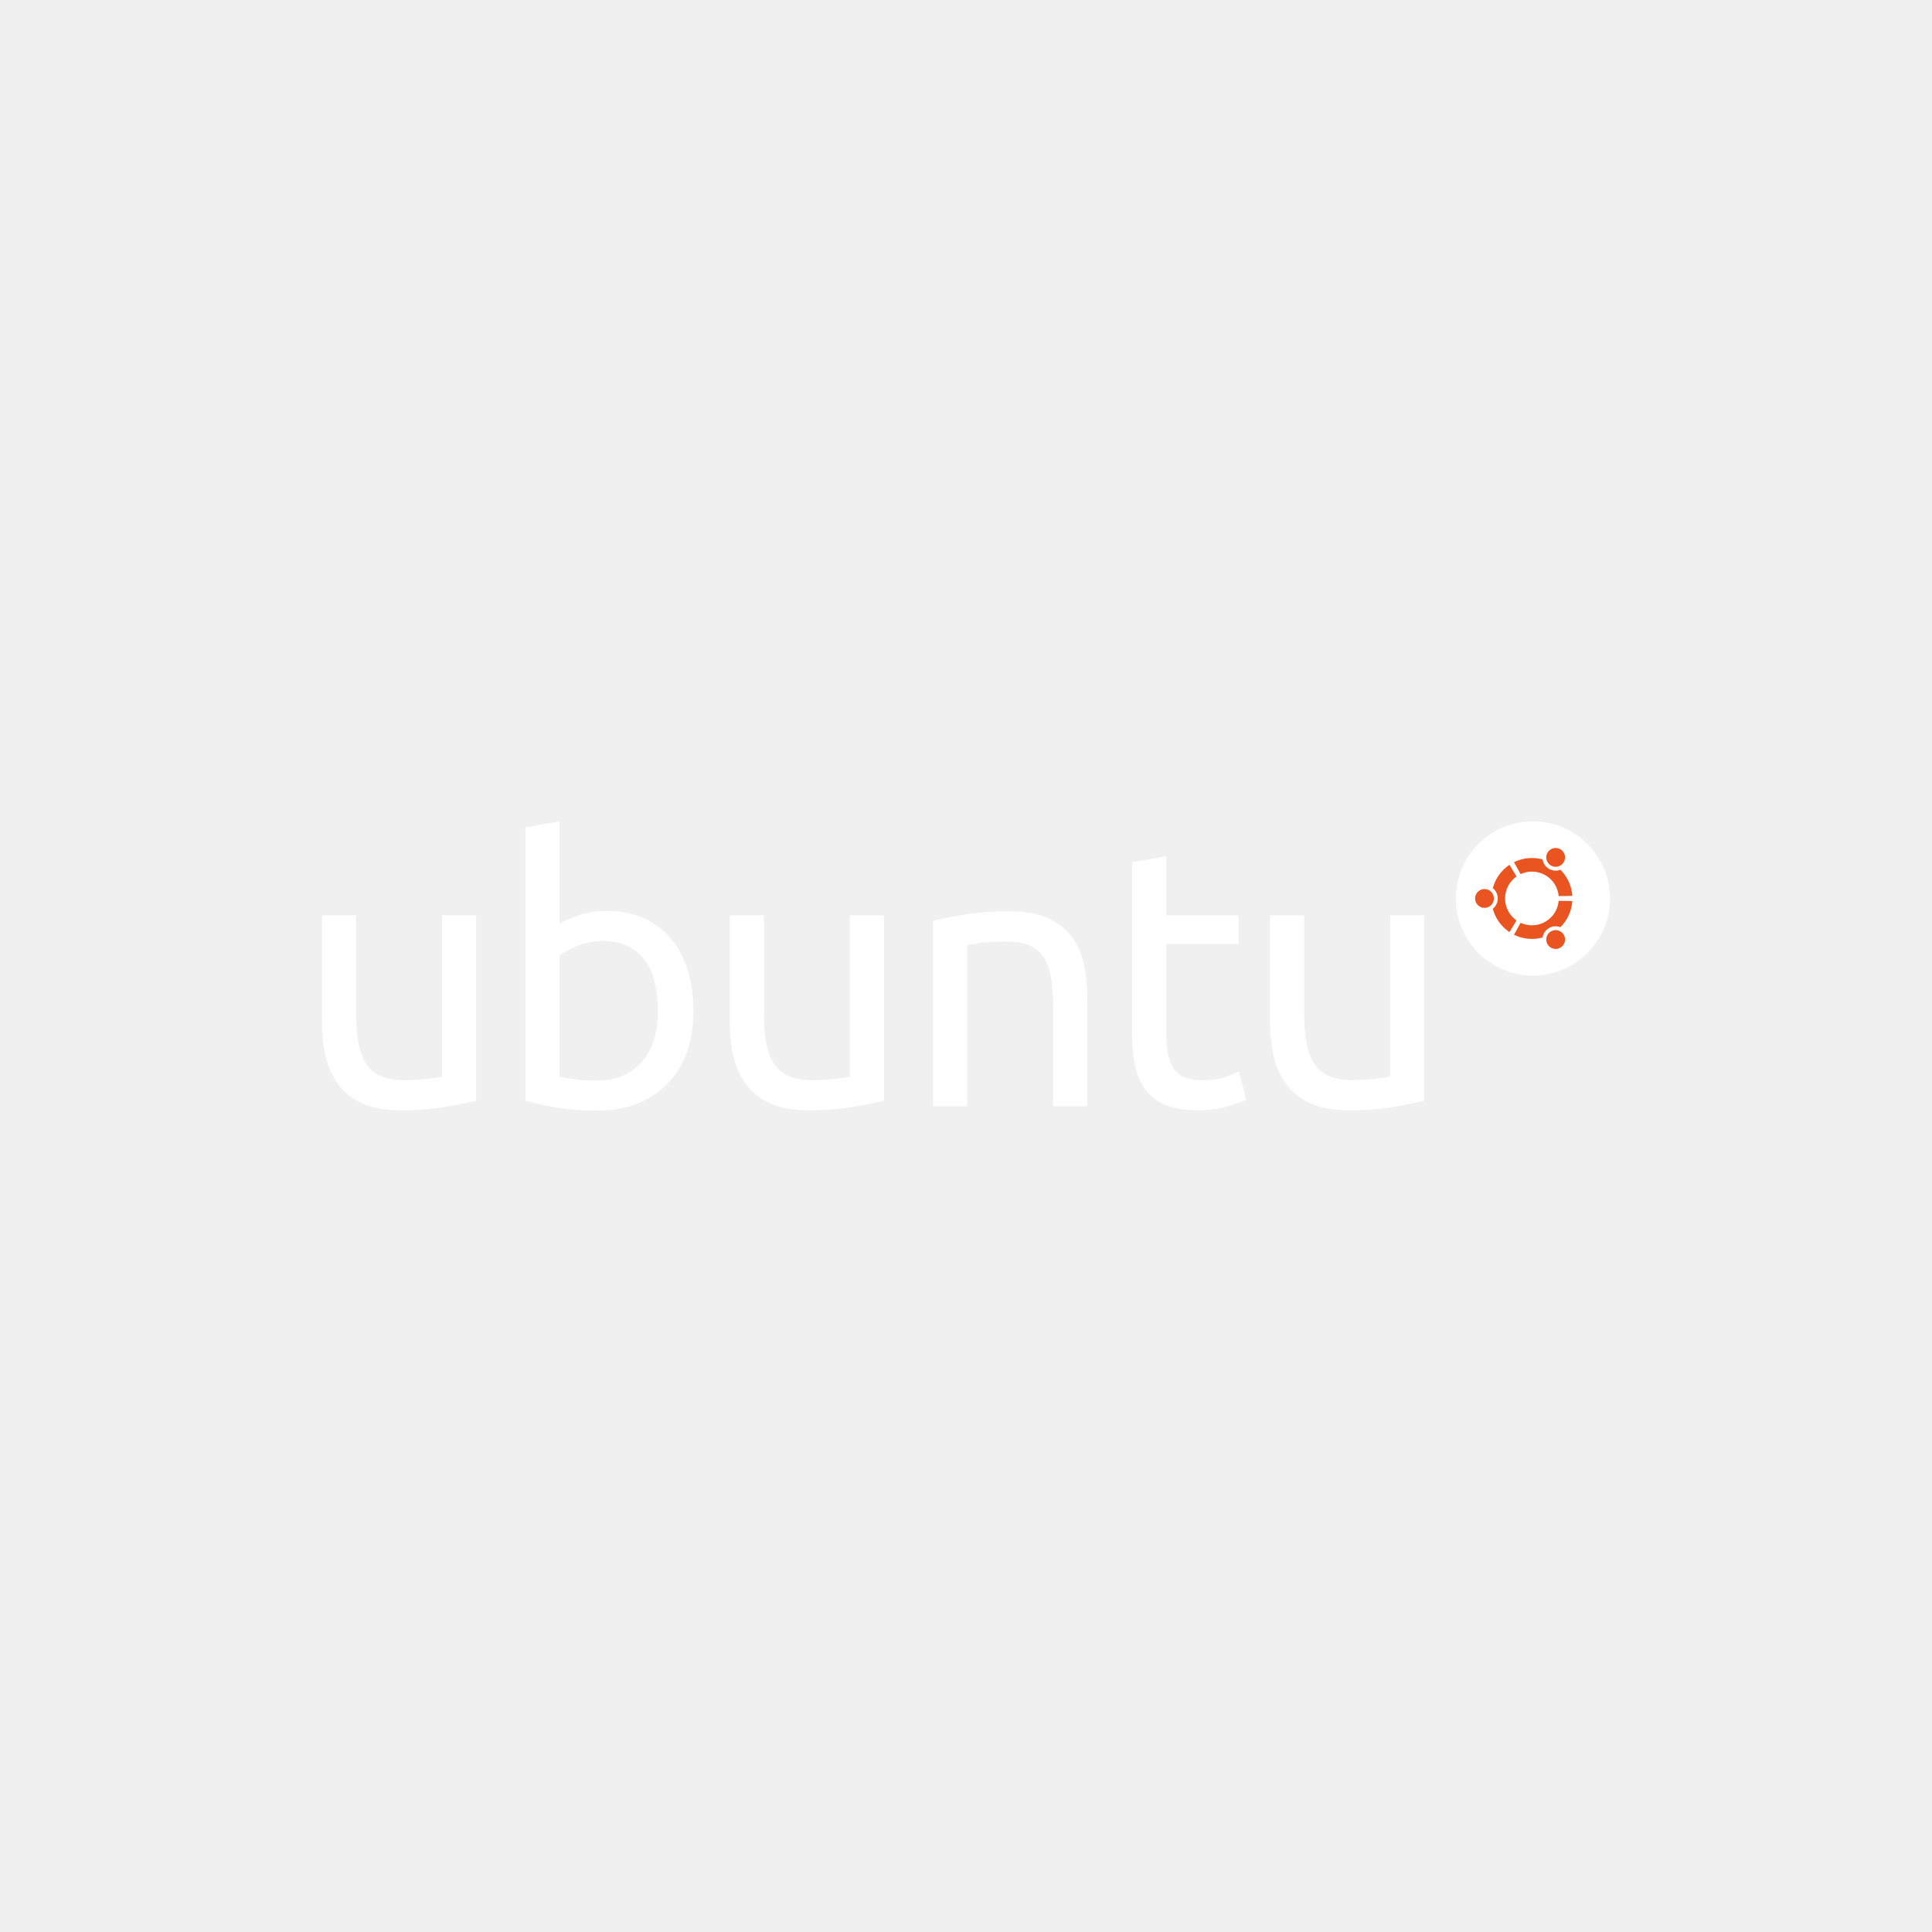
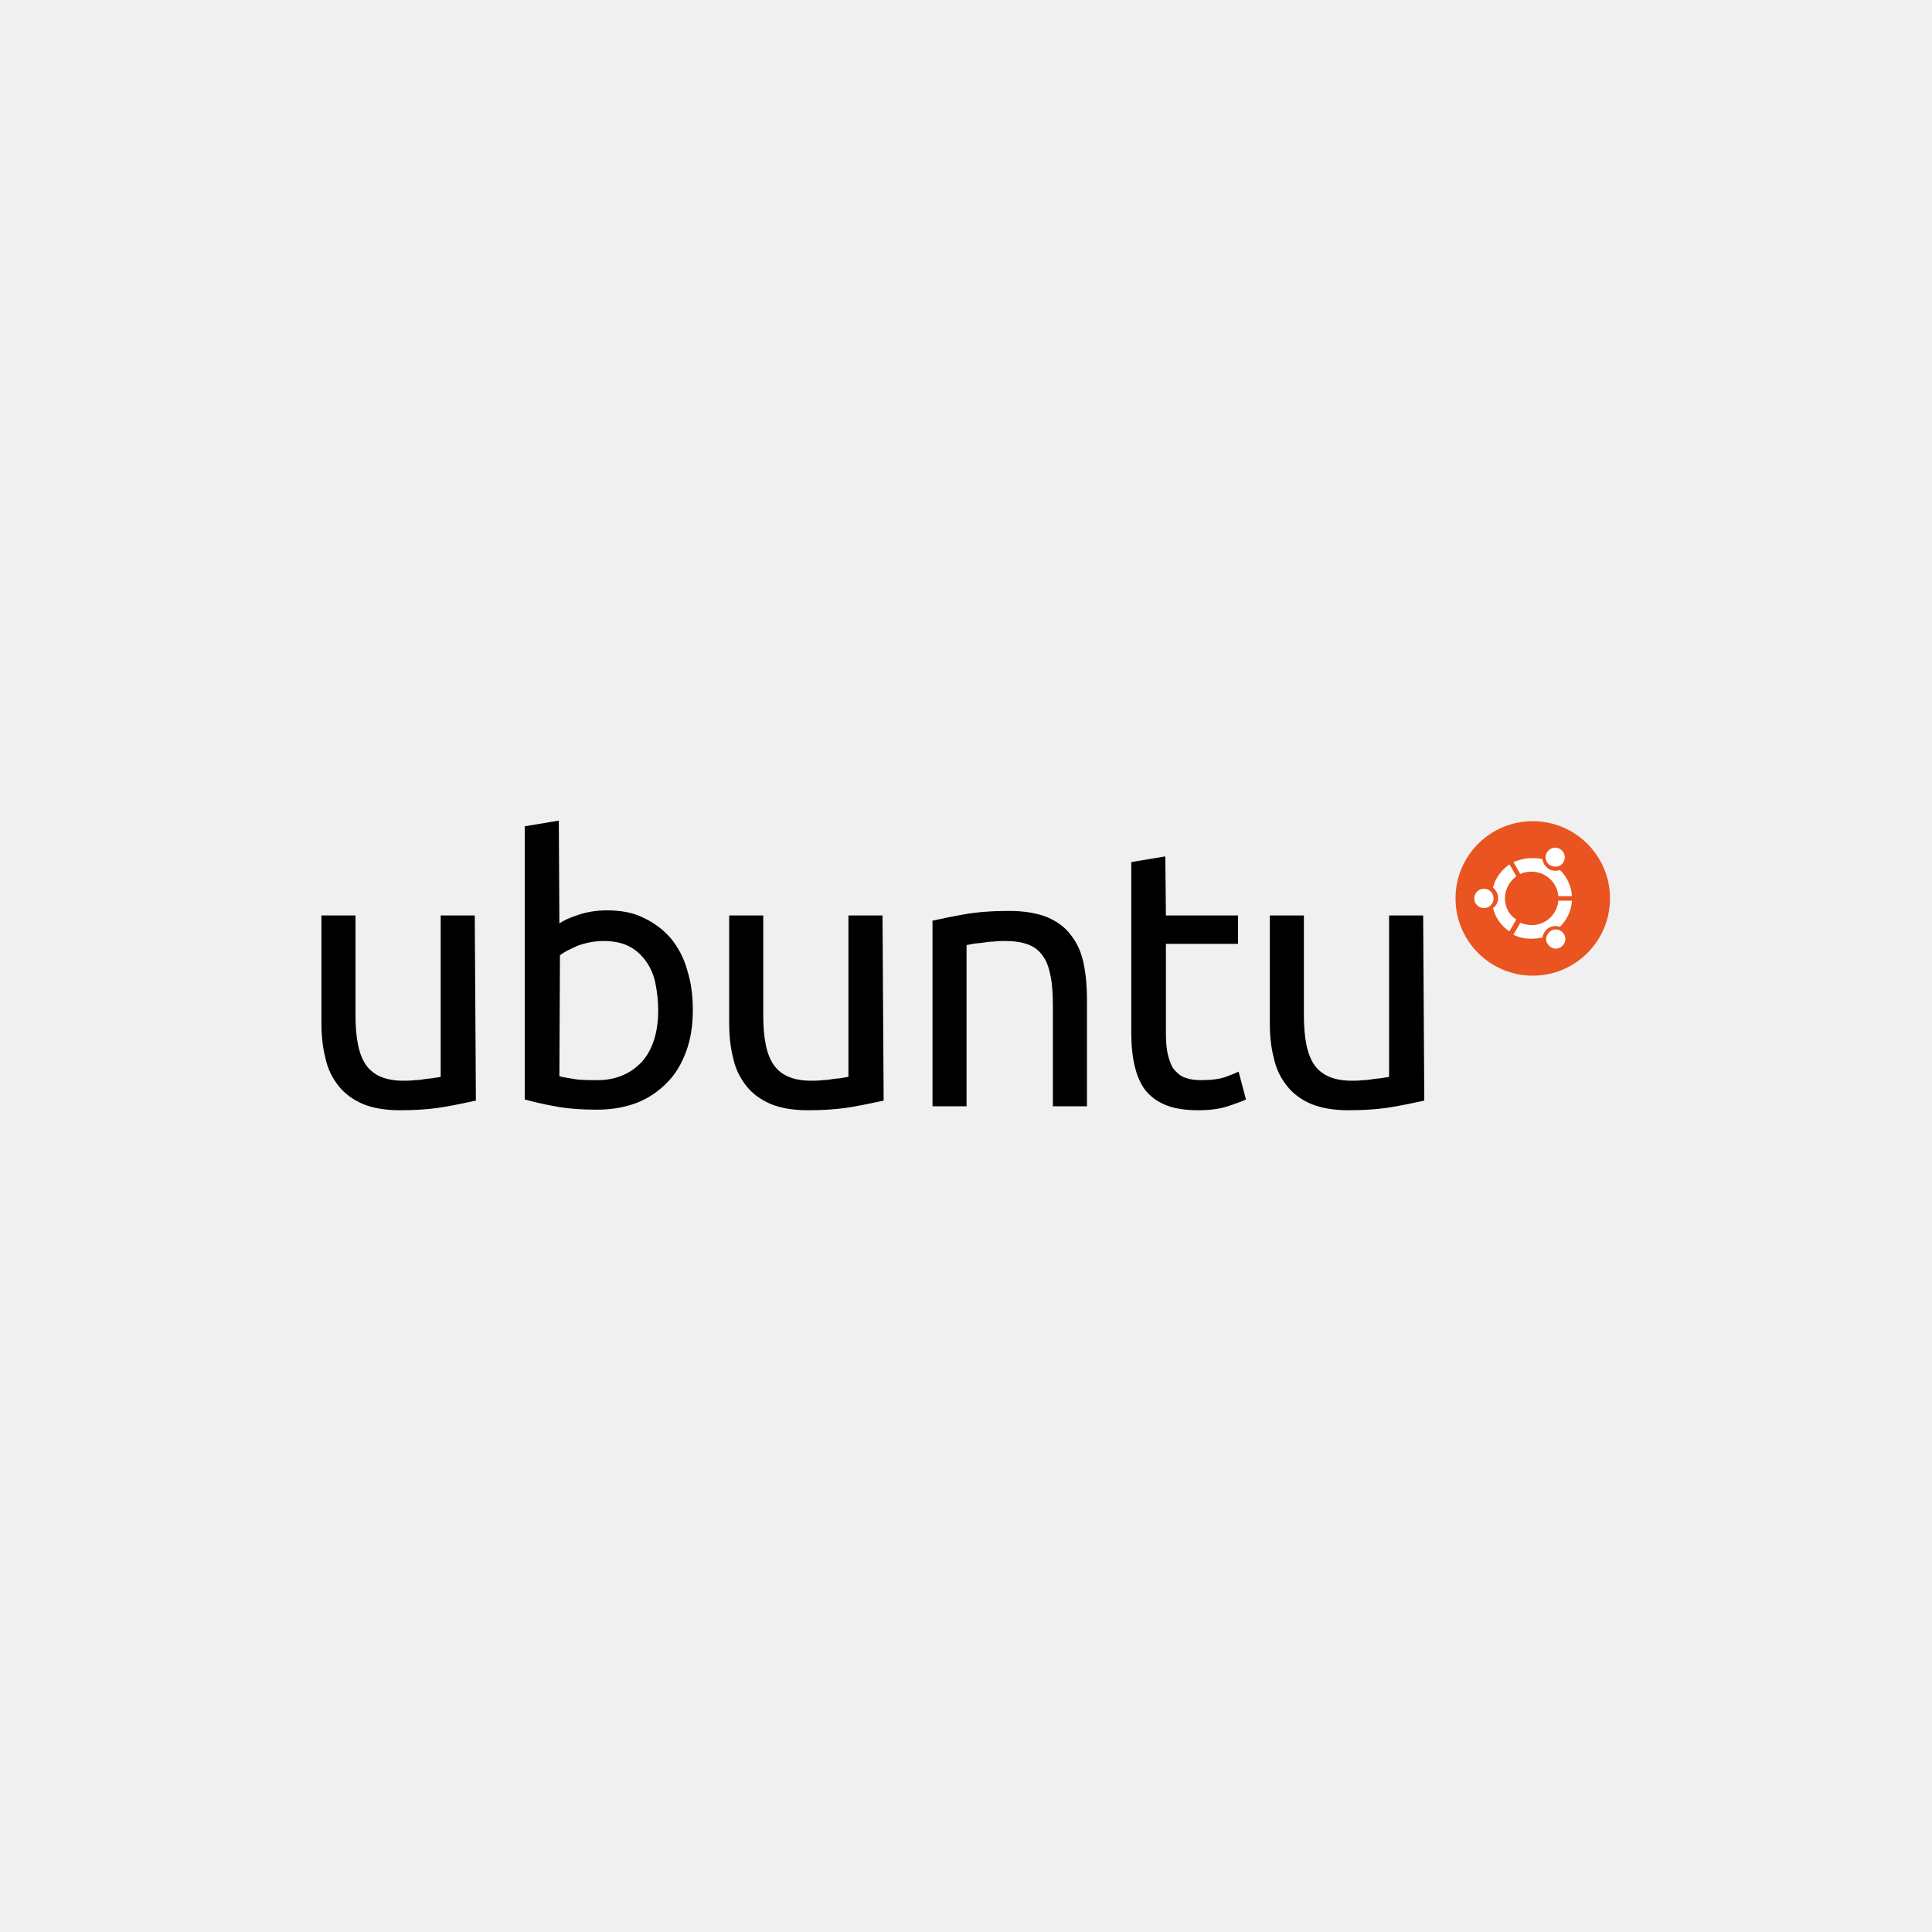
- <svg xmlns="http://www.w3.org/2000/svg" version="1.1" id="ubuntu__x5F__white_x26_orange_x28_cof_x29_" x="0px" y="0px" width="120mm" height="120mm" viewBox="0 0 425.197 425.197" enable-background="new 0 0 425.197 209.764" xml:space="preserve">
-   <defs id="defs37" />
-   <g id="g3" transform="translate(0,215.433)" />
-   <g id="g5" transform="translate(0,215.433)" />
-   <g id="g7" transform="translate(0,215.433)" />
-   <g id="g9" transform="translate(0,215.433)" />
-   <g id="g11" transform="translate(0,107.718)">
-     <g id="g13">
-       <path d="m 104.798,134.53 c -1.725,0.432 -3.999,0.889 -6.826,1.374 -2.83,0.483 -6.102,0.726 -9.817,0.726 -3.23,0 -5.952,-0.472 -8.159,-1.413 -2.209,-0.941 -3.986,-2.274 -5.332,-3.998 -1.348,-1.724 -2.316,-3.757 -2.908,-6.101 -0.594,-2.341 -0.889,-4.939 -0.889,-7.795 l 0,-23.589 7.513,0 0,21.973 c 0,5.117 0.808,8.779 2.424,10.986 1.616,2.211 4.334,3.314 8.159,3.314 0.809,0 1.642,-0.029 2.505,-0.083 0.86,-0.053 1.67,-0.122 2.425,-0.202 0.752,-0.081 1.439,-0.161 2.059,-0.242 0.619,-0.08 1.064,-0.173 1.334,-0.283 l 0,-35.463 7.514,0 0,40.796 z" id="path15" style="fill:#ffffff" />
-       <path d="m 123.134,95.591 c 0.915,-0.592 2.304,-1.211 4.161,-1.857 1.857,-0.646 3.999,-0.969 6.422,-0.969 3.016,0 5.696,0.539 8.039,1.615 2.342,1.078 4.322,2.584 5.938,4.523 1.614,1.939 2.839,4.256 3.675,6.947 0.834,2.695 1.253,5.656 1.253,8.888 0,3.392 -0.5,6.45 -1.494,9.168 -0.999,2.72 -2.412,5.021 -4.242,6.907 -1.832,1.885 -4.039,3.34 -6.625,4.362 -2.584,1.023 -5.493,1.535 -8.725,1.535 -3.502,0 -6.598,-0.244 -9.289,-0.728 -2.693,-0.485 -4.902,-0.97 -6.625,-1.454 l 0,-60.181 7.513,-1.293 0,22.537 z m 0,33.606 c 0.755,0.216 1.818,0.42 3.192,0.605 1.373,0.191 3.082,0.284 5.129,0.284 4.039,0 7.271,-1.334 9.693,-3.999 2.425,-2.666 3.637,-6.45 3.637,-11.349 0,-2.153 -0.216,-4.173 -0.646,-6.062 -0.432,-1.883 -1.132,-3.514 -2.102,-4.885 -0.969,-1.375 -2.222,-2.451 -3.756,-3.232 -1.534,-0.781 -3.38,-1.172 -5.533,-1.172 -2.049,0 -3.932,0.352 -5.654,1.051 -1.727,0.701 -3.045,1.428 -3.96,2.182 l 0,26.577 z" id="path17" style="fill:#ffffff" />
-       <path d="m 194.546,134.53 c -1.725,0.432 -4,0.889 -6.826,1.374 -2.827,0.483 -6.1,0.726 -9.816,0.726 -3.23,0 -5.95,-0.472 -8.158,-1.413 -2.209,-0.941 -3.986,-2.274 -5.331,-3.998 -1.348,-1.724 -2.315,-3.757 -2.909,-6.101 -0.593,-2.341 -0.889,-4.939 -0.889,-7.795 l 0,-23.589 7.512,0 0,21.973 c 0,5.117 0.809,8.779 2.424,10.986 1.617,2.211 4.336,3.314 8.159,3.314 0.81,0 1.644,-0.029 2.505,-0.083 0.859,-0.053 1.668,-0.122 2.424,-0.202 0.754,-0.081 1.44,-0.161 2.061,-0.242 0.618,-0.08 1.062,-0.173 1.331,-0.283 l 0,-35.463 7.514,0 0,40.796 z" id="path19" style="fill:#ffffff" />
-       <path d="m 205.37,94.947 c 1.723,-0.432 4.01,-0.889 6.867,-1.375 2.852,-0.484 6.138,-0.727 9.854,-0.727 3.34,0 6.113,0.473 8.32,1.414 2.208,0.943 3.972,2.262 5.293,3.959 1.317,1.695 2.246,3.729 2.786,6.098 0.538,2.373 0.808,4.984 0.808,7.837 l 0,23.588 -7.513,0 0,-21.973 c 0,-2.584 -0.176,-4.791 -0.525,-6.624 -0.351,-1.833 -0.929,-3.313 -1.737,-4.442 -0.808,-1.133 -1.885,-1.953 -3.231,-2.465 -1.346,-0.514 -3.018,-0.768 -5.007,-0.768 -0.811,0 -1.645,0.027 -2.504,0.08 -0.862,0.055 -1.686,0.121 -2.464,0.203 -0.784,0.08 -1.481,0.176 -2.102,0.281 -0.62,0.109 -1.063,0.189 -1.333,0.242 l 0,35.464 -7.512,0 0,-40.792 z" id="path21" style="fill:#ffffff" />
-       <path d="m 256.665,93.734 15.914,0 0,6.301 -15.914,0 0,19.388 c 0,2.1 0.161,3.84 0.485,5.212 0.324,1.372 0.809,2.451 1.454,3.229 0.646,0.781 1.452,1.333 2.423,1.656 0.97,0.324 2.1,0.487 3.392,0.487 2.314,0 4.147,-0.258 5.494,-0.771 1.345,-0.511 2.262,-0.874 2.748,-1.09 l 1.614,6.141 c -0.755,0.378 -2.088,0.863 -3.999,1.453 -1.912,0.593 -4.078,0.889 -6.502,0.889 -2.856,0 -5.212,-0.362 -7.07,-1.089 -1.856,-0.729 -3.351,-1.817 -4.482,-3.273 -1.131,-1.453 -1.925,-3.243 -2.382,-5.372 -0.46,-2.126 -0.688,-4.59 -0.688,-7.391 l 0,-37.483 7.513,-1.293 0,13.006 z" id="path23" style="fill:#ffffff" />
-       <path d="m 313.455,134.53 c -1.726,0.432 -3.999,0.889 -6.826,1.374 -2.827,0.483 -6.101,0.726 -9.814,0.726 -3.232,0 -5.952,-0.472 -8.161,-1.413 -2.209,-0.941 -3.986,-2.274 -5.33,-3.998 -1.348,-1.724 -2.316,-3.757 -2.91,-6.101 -0.592,-2.341 -0.889,-4.939 -0.889,-7.795 l 0,-23.589 7.515,0 0,21.973 c 0,5.117 0.808,8.779 2.424,10.986 1.614,2.211 4.334,3.314 8.159,3.314 0.807,0 1.641,-0.029 2.504,-0.083 0.859,-0.053 1.667,-0.122 2.422,-0.202 0.754,-0.081 1.441,-0.161 2.061,-0.242 0.617,-0.08 1.063,-0.173 1.334,-0.283 l 0,-35.463 7.513,0 0,40.796 z" id="path25" style="fill:#ffffff" />
-     </g>
-     <g id="g27">
-       <circle cx="337.365" cy="90.017" r="16.966" id="circle29" style="fill:#ffffff" />
-       <g id="g31">
-         <path d="m 328.784,90.017 c 0,1.144 -0.928,2.071 -2.071,2.071 -1.145,0 -2.072,-0.928 -2.072,-2.071 0,-1.145 0.928,-2.073 2.072,-2.073 1.143,0 2.071,0.928 2.071,2.073 z m 11.79,10.075 c 0.571,0.991 1.838,1.33 2.829,0.758 0.991,-0.572 1.331,-1.839 0.757,-2.831 -0.571,-0.991 -1.838,-1.33 -2.828,-0.758 -0.992,0.572 -1.332,1.839 -0.758,2.831 z m 3.586,-18.079 c 0.574,-0.991 0.234,-2.258 -0.757,-2.83 -0.991,-0.572 -2.258,-0.232 -2.829,0.759 -0.574,0.991 -0.234,2.258 0.758,2.831 0.99,0.57 2.258,0.231 2.828,-0.76 z m -7.012,2.094 c 3.088,0 5.621,2.368 5.886,5.385 l 2.999,-0.046 c -0.143,-2.244 -1.115,-4.261 -2.614,-5.749 -0.795,0.307 -1.716,0.265 -2.509,-0.194 -0.797,-0.458 -1.292,-1.236 -1.424,-2.078 -0.746,-0.202 -1.529,-0.311 -2.338,-0.311 -1.418,0 -2.758,0.333 -3.948,0.922 l 1.458,2.62 c 0.758,-0.352 1.602,-0.549 2.49,-0.549 z m -5.91,5.91 c 0,-2 0.994,-3.767 2.514,-4.836 l -1.539,-2.573 c -1.783,1.19 -3.112,3.008 -3.673,5.137 0.663,0.534 1.089,1.354 1.089,2.272 0,0.918 -0.426,1.737 -1.089,2.271 0.561,2.129 1.89,3.947 3.673,5.138 l 1.539,-2.573 c -1.52,-1.071 -2.514,-2.837 -2.514,-4.836 z m 5.91,5.908 c -0.889,0 -1.732,-0.197 -2.49,-0.548 l -1.458,2.62 c 1.19,0.59 2.53,0.921 3.948,0.921 0.809,0 1.592,-0.107 2.338,-0.311 0.132,-0.842 0.627,-1.619 1.424,-2.078 0.793,-0.458 1.714,-0.5 2.509,-0.193 1.499,-1.488 2.472,-3.506 2.614,-5.75 l -2.999,-0.047 c -0.264,3.02 -2.798,5.386 -5.886,5.386 z" id="path33" style="fill:#e95420" />
-       </g>
-     </g>
+ <svg xmlns="http://www.w3.org/2000/svg" version="1.1" id="ubuntu__x5F__white_x26_orange_x28_cof_x29_" x="0px" y="0px" viewBox="0 0 340.2 340.2" style="enable-background:new 0 0 340.2 340.2;" xml:space="preserve">
+   <style type="text/css">
+ 	.st0{fill:#E95420;}
+ 	.st1{fill:#FFFFFF;}
+ </style>
+   <g id="g3" transform="translate(0,215.433)">
+ </g>
+   <g id="g5" transform="translate(0,215.433)">
+ </g>
+   <g id="g7" transform="translate(0,215.433)">
+ </g>
+   <g id="g9" transform="translate(0,215.433)">
+ </g>
+   <g id="g13">
+     <path id="path15" d="M83.8,193.8c-1.4,0.3-3.2,0.7-5.5,1.1c-2.3,0.4-4.9,0.6-7.9,0.6   c-2.6,0-4.8-0.4-6.5-1.1c-1.8-0.8-3.2-1.8-4.3-3.2c-1.1-1.4-1.9-3-2.3-4.9c-0.5-1.9-0.7-4-0.7-6.2v-18.9h6v17.6   c0,4.1,0.6,7,1.9,8.8c1.3,1.8,3.5,2.7,6.5,2.7c0.6,0,1.3,0,2-0.1c0.7,0,1.3-0.1,1.9-0.2c0.6-0.1,1.2-0.1,1.6-0.2   c0.5-0.1,0.9-0.1,1.1-0.2v-28.4h6L83.8,193.8L83.8,193.8z" />
+     <path id="path17" d="M98.5,162.6c0.7-0.5,1.8-1,3.3-1.5c1.5-0.5,3.2-0.8,5.1-0.8   c2.4,0,4.6,0.4,6.4,1.3c1.9,0.9,3.5,2.1,4.8,3.6c1.3,1.6,2.3,3.4,2.9,5.6c0.7,2.2,1,4.5,1,7.1c0,2.7-0.4,5.2-1.2,7.3   c-0.8,2.2-1.9,4-3.4,5.5c-1.5,1.5-3.2,2.7-5.3,3.5c-2.1,0.8-4.4,1.2-7,1.2c-2.8,0-5.3-0.2-7.4-0.6c-2.2-0.4-3.9-0.8-5.3-1.2v-48.1   l6-1L98.5,162.6L98.5,162.6z M98.5,189.5c0.6,0.2,1.5,0.3,2.6,0.5c1.1,0.2,2.5,0.2,4.1,0.2c3.2,0,5.8-1.1,7.8-3.2   c1.9-2.1,2.9-5.2,2.9-9.1c0-1.7-0.2-3.3-0.5-4.8c-0.3-1.5-0.9-2.8-1.7-3.9c-0.8-1.1-1.8-2-3-2.6s-2.7-0.9-4.4-0.9   c-1.6,0-3.1,0.3-4.5,0.8c-1.4,0.6-2.4,1.1-3.2,1.7L98.5,189.5L98.5,189.5z" />
+     <path id="path19" d="M155.6,193.8c-1.4,0.3-3.2,0.7-5.5,1.1c-2.3,0.4-4.9,0.6-7.9,0.6   c-2.6,0-4.8-0.4-6.5-1.1c-1.8-0.8-3.2-1.8-4.3-3.2c-1.1-1.4-1.9-3-2.3-4.9c-0.5-1.9-0.7-4-0.7-6.2v-18.9h6v17.6   c0,4.1,0.6,7,1.9,8.8c1.3,1.8,3.5,2.7,6.5,2.7c0.6,0,1.3,0,2-0.1c0.7,0,1.3-0.1,1.9-0.2c0.6-0.1,1.2-0.1,1.6-0.2   c0.5-0.1,0.8-0.1,1.1-0.2v-28.4h6L155.6,193.8L155.6,193.8z" />
+     <path id="path21" d="M164.3,162.1c1.4-0.3,3.2-0.7,5.5-1.1c2.3-0.4,4.9-0.6,7.9-0.6   c2.7,0,4.9,0.4,6.7,1.1c1.8,0.8,3.2,1.8,4.2,3.2c1.1,1.4,1.8,3,2.2,4.9c0.4,1.9,0.6,4,0.6,6.3v18.9h-6v-17.6c0-2.1-0.1-3.8-0.4-5.3   c-0.3-1.5-0.7-2.7-1.4-3.6c-0.6-0.9-1.5-1.6-2.6-2c-1.1-0.4-2.4-0.6-4-0.6c-0.6,0-1.3,0-2,0.1c-0.7,0-1.3,0.1-2,0.2   c-0.6,0.1-1.2,0.1-1.7,0.2c-0.5,0.1-0.9,0.2-1.1,0.2v28.4h-6V162.1L164.3,162.1z" />
+     <path id="path23" d="M205.3,161.2h12.7v5h-12.7v15.5c0,1.7,0.1,3.1,0.4,4.2   c0.3,1.1,0.6,2,1.2,2.6c0.5,0.6,1.2,1.1,1.9,1.3c0.8,0.3,1.7,0.4,2.7,0.4c1.9,0,3.3-0.2,4.4-0.6c1.1-0.4,1.8-0.7,2.2-0.9l1.3,4.9   c-0.6,0.3-1.7,0.7-3.2,1.2c-1.5,0.5-3.3,0.7-5.2,0.7c-2.3,0-4.2-0.3-5.7-0.9c-1.5-0.6-2.7-1.5-3.6-2.6c-0.9-1.2-1.5-2.6-1.9-4.3   c-0.4-1.7-0.6-3.7-0.6-5.9v-30l6-1L205.3,161.2L205.3,161.2z" />
+     <path id="path25" d="M250.8,193.8c-1.4,0.3-3.2,0.7-5.5,1.1c-2.3,0.4-4.9,0.6-7.9,0.6   c-2.6,0-4.8-0.4-6.5-1.1s-3.2-1.8-4.3-3.2c-1.1-1.4-1.9-3-2.3-4.9c-0.5-1.9-0.7-4-0.7-6.2v-18.9h6v17.6c0,4.1,0.6,7,1.9,8.8   c1.3,1.8,3.5,2.7,6.5,2.7c0.6,0,1.3,0,2-0.1c0.7,0,1.3-0.1,1.9-0.2c0.6-0.1,1.2-0.1,1.6-0.2c0.5-0.1,0.9-0.1,1.1-0.2v-28.4h6   L250.8,193.8L250.8,193.8z" />
+   </g>
+   <circle id="circle29" class="st0" cx="269.9" cy="158.2" r="13.6" />
+   <g id="g31">
+     <path id="path33" class="st1" d="M263,158.2c0,0.9-0.7,1.7-1.7,1.7c-0.9,0-1.7-0.7-1.7-1.7   c0-0.9,0.7-1.7,1.7-1.7C262.3,156.5,263,157.3,263,158.2z M272.5,166.2c0.5,0.8,1.5,1.1,2.3,0.6c0.8-0.5,1.1-1.5,0.6-2.3   c-0.5-0.8-1.5-1.1-2.3-0.6C272.3,164.4,272,165.5,272.5,166.2z M275.3,151.8c0.5-0.8,0.2-1.8-0.6-2.3c-0.8-0.5-1.8-0.2-2.3,0.6   c-0.5,0.8-0.2,1.8,0.6,2.3C273.9,152.8,274.9,152.6,275.3,151.8z M269.7,153.5c2.5,0,4.5,1.9,4.7,4.3l2.4,0   c-0.1-1.8-0.9-3.4-2.1-4.6c-0.6,0.2-1.4,0.2-2-0.2c-0.6-0.4-1-1-1.1-1.7c-0.6-0.2-1.2-0.2-1.9-0.2c-1.1,0-2.2,0.3-3.2,0.7l1.2,2.1   C268.3,153.6,269,153.5,269.7,153.5L269.7,153.5z M265,158.2c0-1.6,0.8-3,2-3.9l-1.2-2.1c-1.4,1-2.5,2.4-2.9,4.1   c0.5,0.4,0.9,1.1,0.9,1.8c0,0.7-0.3,1.4-0.9,1.8c0.4,1.7,1.5,3.2,2.9,4.1l1.2-2.1C265.8,161.2,265,159.8,265,158.2L265,158.2z    M269.7,162.9c-0.7,0-1.4-0.2-2-0.4l-1.2,2.1c1,0.5,2,0.7,3.2,0.7c0.6,0,1.3-0.1,1.9-0.2c0.1-0.7,0.5-1.3,1.1-1.7   c0.6-0.4,1.4-0.4,2-0.2c1.2-1.2,2-2.8,2.1-4.6l-2.4,0C274.2,161,272.2,162.9,269.7,162.9L269.7,162.9z" />
  </g>
</svg>
